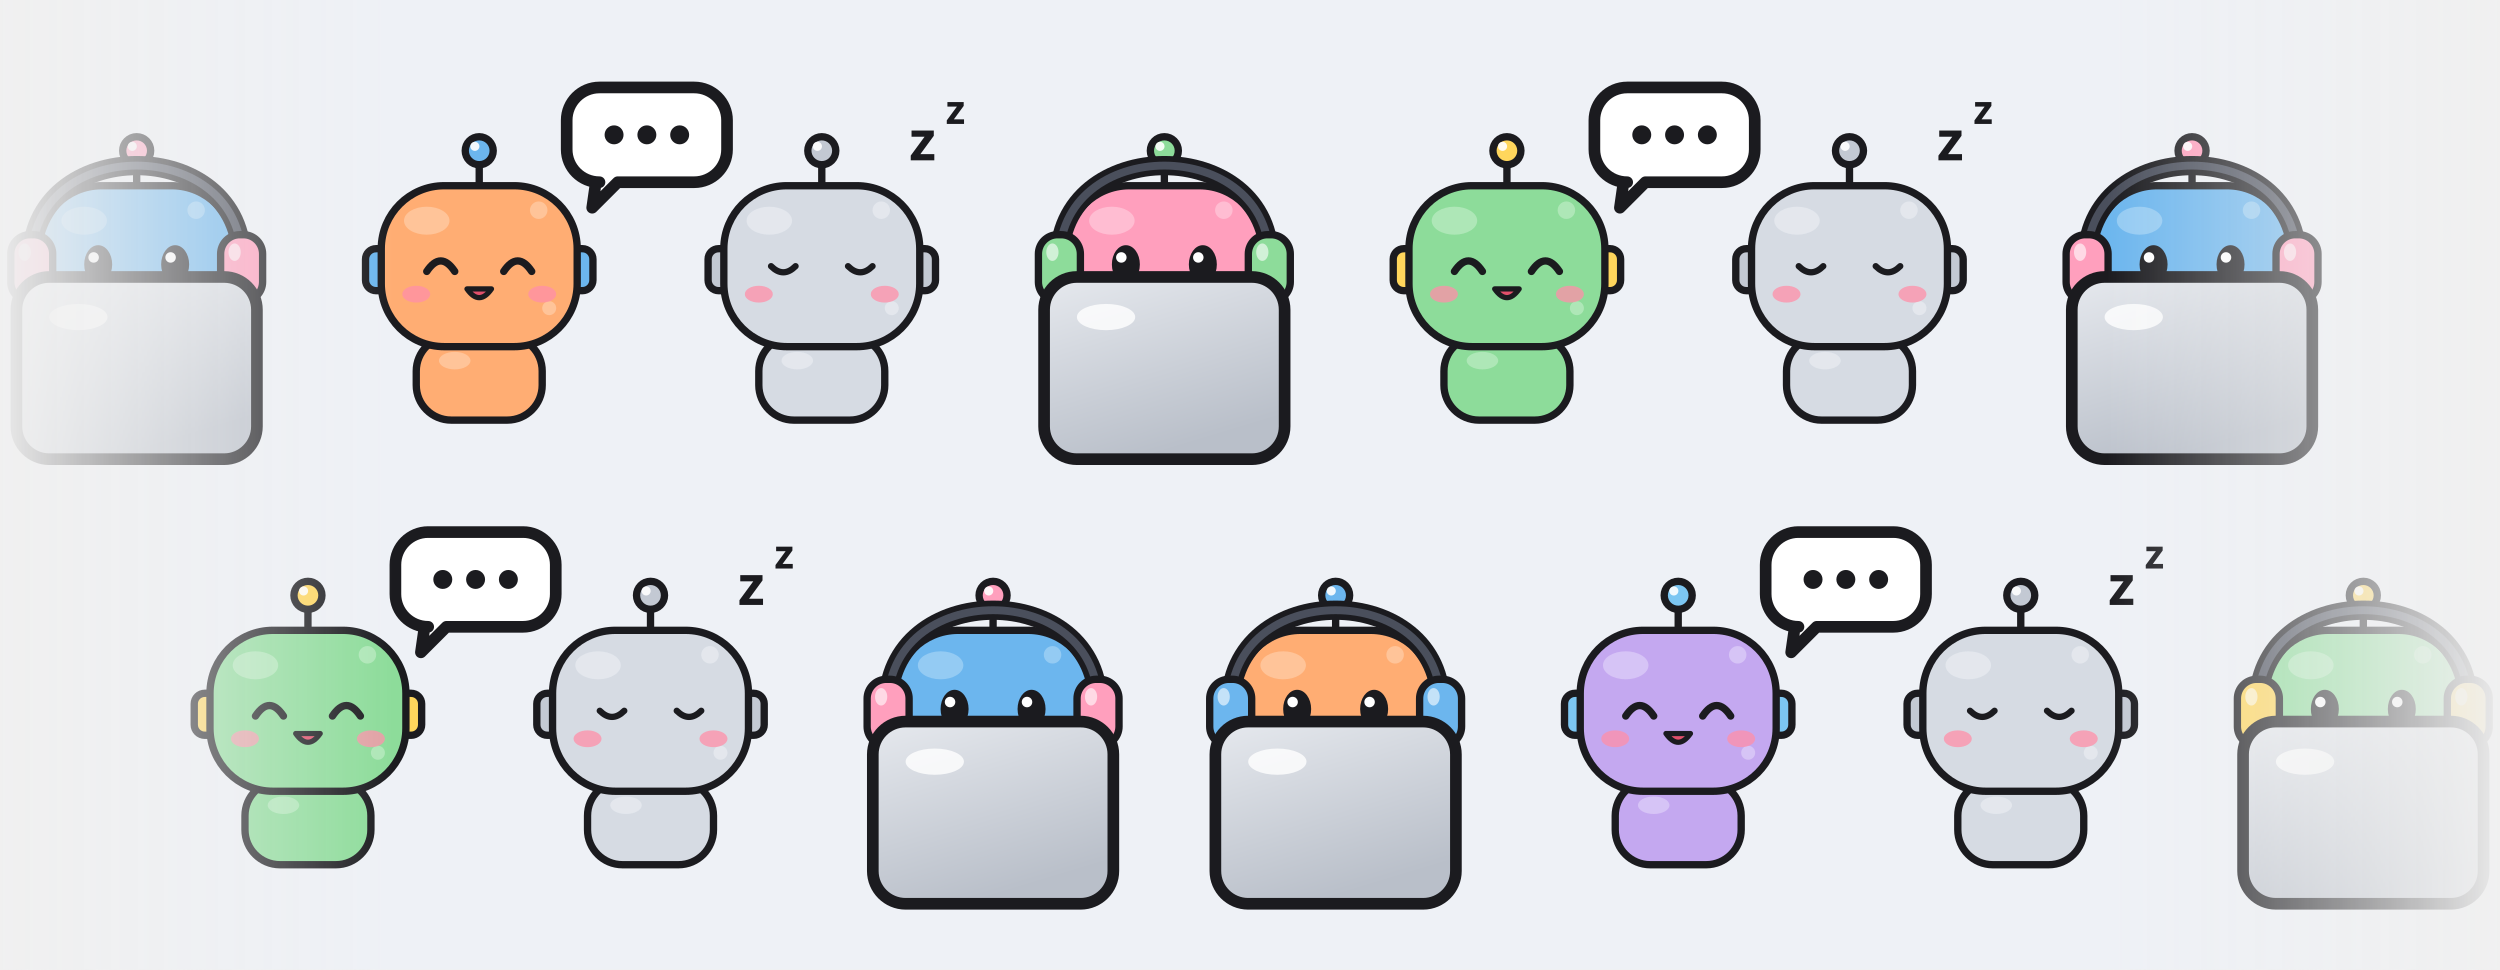
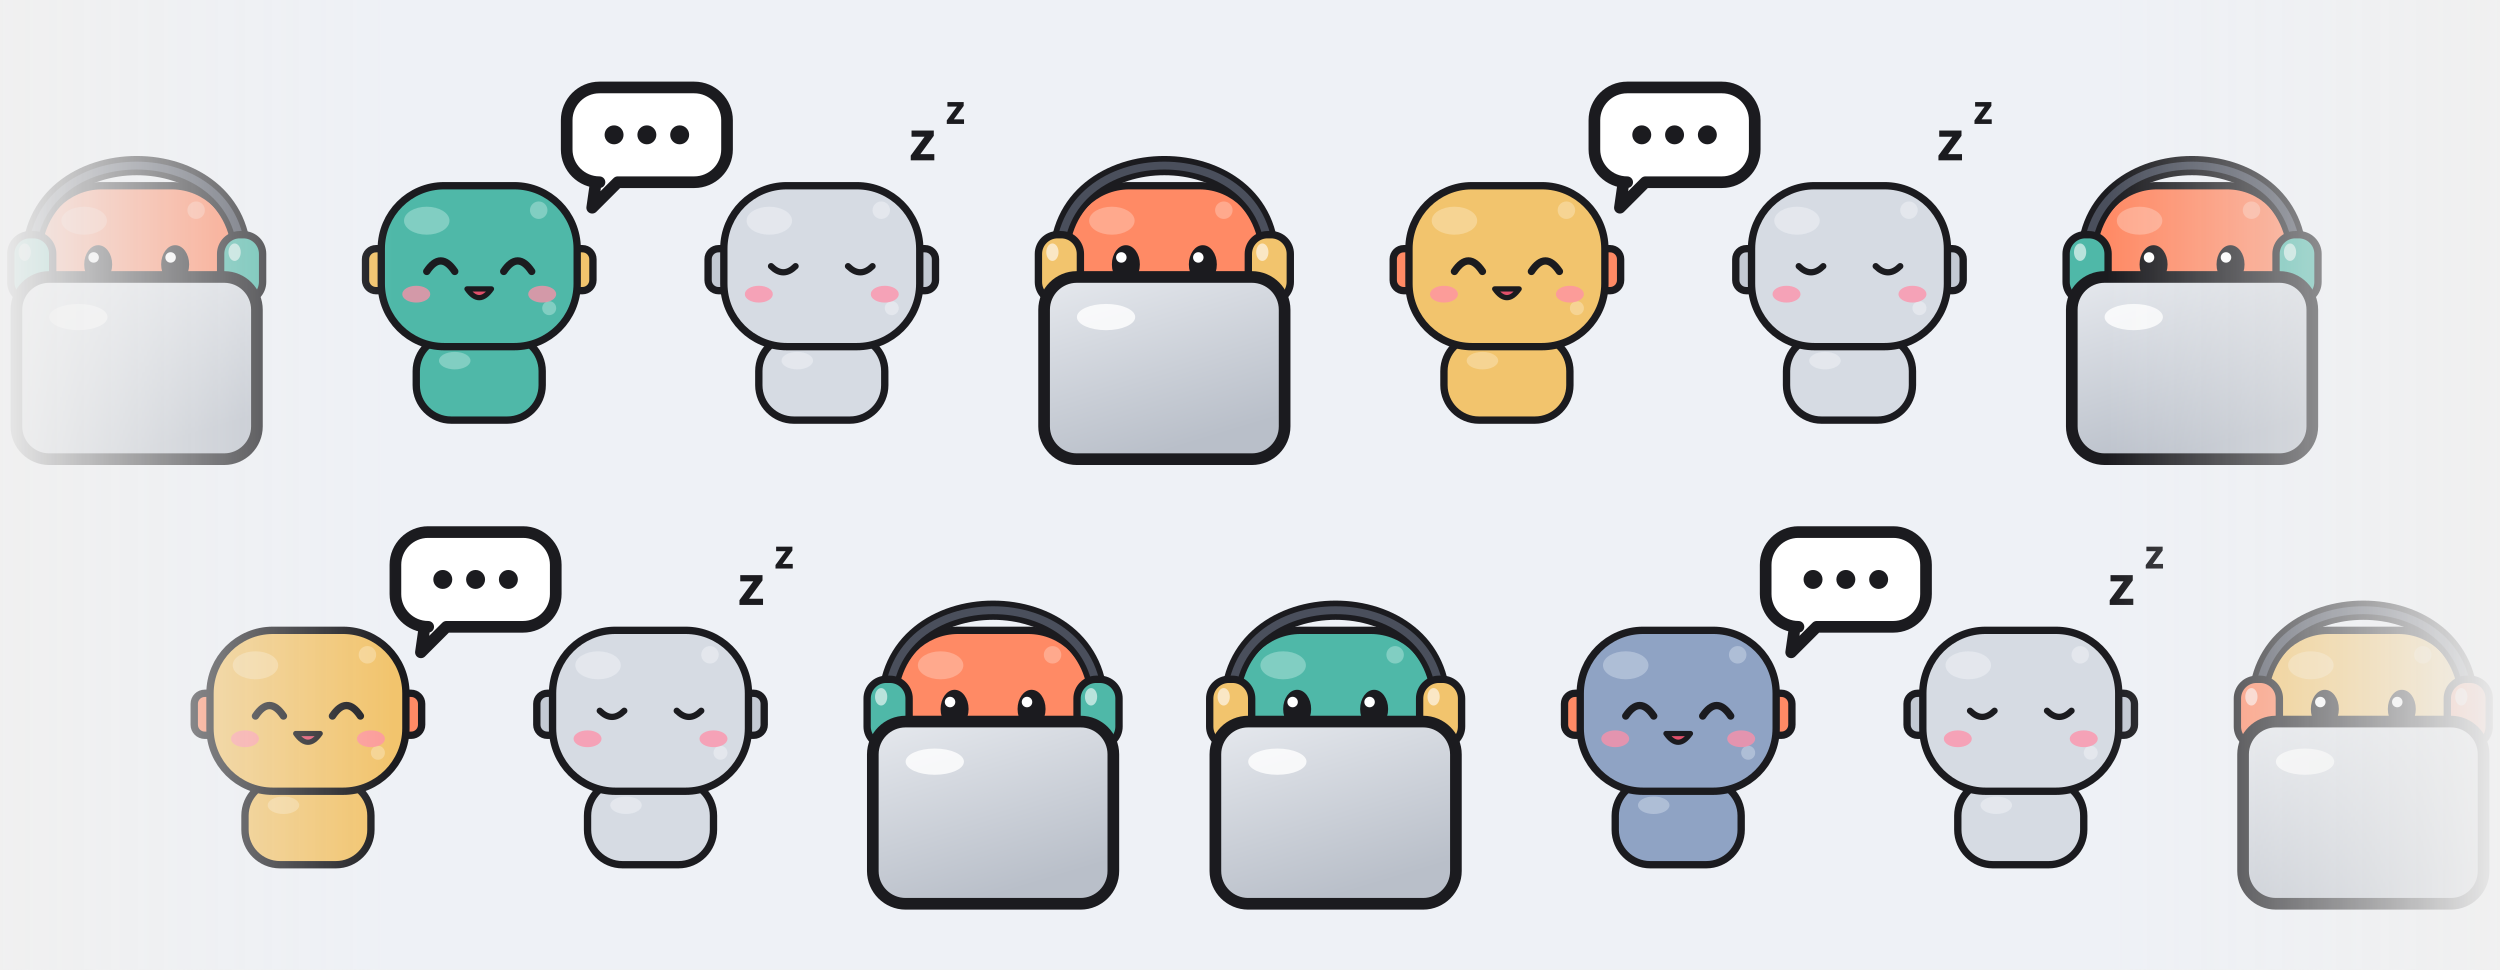
<svg xmlns="http://www.w3.org/2000/svg" viewBox="6 18 686 266" width="686" height="266" role="img" aria-label="A dense grid of small agents on one cluster: some work with headphones at a laptop, some chat, some sleep. The grid fades out at the sides, as part of a much larger cluster.">
  <defs>
    <linearGradient id="fade" x1="0" x2="1" y1="0" y2="0">
      <stop offset="0" stop-color="#fff" stop-opacity="0" />
      <stop offset="0.16" stop-color="#fff" stop-opacity="1" />
      <stop offset="0.84" stop-color="#fff" stop-opacity="1" />
      <stop offset="1" stop-color="#fff" stop-opacity="0" />
    </linearGradient>
    <mask id="m" maskUnits="userSpaceOnUse" x="0" y="0" width="698" height="296">
      <rect width="698" height="296" fill="url(#fade)" />
    </mask>
  </defs>
  <g mask="url(#m)">
    <rect x="6" y="18" width="686" height="266" rx="0" fill="#eef1f6" />
-     <path d="M43.5,69.92 v-7.68" stroke="#1b1b1f" stroke-width="2.016" stroke-linejoin="round" stroke-linecap="round" />
-     <circle cx="43.5" cy="59.36" r="3.84" fill="#ff9fbd" stroke="#1b1b1f" stroke-width="2.016" stroke-linejoin="round" stroke-linecap="round" />
-     <ellipse cx="42.3" cy="58.16" rx="1.248" ry="1.248" fill="#ffffff" opacity="0.9" />
-     <rect x="16.62" y="68.96" width="53.76" height="44.16" rx="17.28" fill="#6cb6ee" stroke="#1b1b1f" stroke-width="2.016" stroke-linejoin="round" stroke-linecap="round" />
-     <ellipse cx="29.1" cy="78.56" rx="6.24" ry="3.84" fill="#b5dcf8" opacity="0.55" />
-     <ellipse cx="59.82" cy="75.68" rx="2.4" ry="2.4" fill="#b5dcf8" opacity="0.55" />
-     <ellipse cx="62.7" cy="102.56" rx="1.92" ry="1.92" fill="#b5dcf8" opacity="0.55" />
+     <rect x="16.62" y="68.96" width="53.76" height="44.16" rx="17.28" fill="#ff8a65" stroke="#1b1b1f" stroke-width="2.016" stroke-linejoin="round" stroke-linecap="round" />
+     <ellipse cx="29.1" cy="78.56" rx="6.24" ry="3.84" fill="#ffc2ad" opacity="0.55" />
+     <ellipse cx="59.82" cy="75.68" rx="2.4" ry="2.4" fill="#ffc2ad" opacity="0.55" />
+     <ellipse cx="62.7" cy="102.56" rx="1.92" ry="1.92" fill="#ffc2ad" opacity="0.55" />
    <path d="M14.7,90.08 C13.74,54.56 73.26,54.56 72.3,90.08" fill="none" stroke="#1b1b1f" stroke-width="5.28" stroke-linecap="round" />
    <path d="M14.7,90.08 C13.74,54.56 73.26,54.56 72.3,90.08" fill="none" stroke="#4a4f5c" stroke-width="2.16" stroke-linecap="round" />
-     <rect x="8.94" y="82.4" width="11.52" height="18.24" rx="5.28" fill="#ff9fbd" stroke="#1b1b1f" stroke-width="2.016" stroke-linejoin="round" stroke-linecap="round" />
+     <rect x="8.94" y="82.4" width="11.52" height="18.24" rx="5.28" fill="#4fb8a8" stroke="#1b1b1f" stroke-width="2.016" stroke-linejoin="round" stroke-linecap="round" />
    <ellipse cx="12.78" cy="87.2" rx="1.68" ry="2.4" fill="#ffffff" opacity="0.6" />
-     <rect x="66.54" y="82.4" width="11.52" height="18.24" rx="5.28" fill="#ff9fbd" stroke="#1b1b1f" stroke-width="2.016" stroke-linejoin="round" stroke-linecap="round" />
+     <rect x="66.54" y="82.4" width="11.52" height="18.24" rx="5.28" fill="#4fb8a8" stroke="#1b1b1f" stroke-width="2.016" stroke-linejoin="round" stroke-linecap="round" />
    <ellipse cx="70.38" cy="87.2" rx="1.68" ry="2.4" fill="#ffffff" opacity="0.6" />
    <ellipse cx="32.94" cy="90.56" rx="3.84" ry="5.28" fill="#1b1b1f" />
    <circle cx="31.692" cy="88.64" r="1.44" fill="#ffffff" />
    <circle cx="34.188" cy="94.4" r="0.576" fill="#ffffff" />
    <ellipse cx="54.06" cy="90.56" rx="3.84" ry="5.28" fill="#1b1b1f" />
    <circle cx="52.812" cy="88.64" r="1.44" fill="#ffffff" />
    <circle cx="55.308" cy="94.4" r="0.576" fill="#ffffff" />
    <ellipse cx="26.22" cy="98.72" rx="3.84" ry="2.304" fill="#ff8fa8" opacity="0.75" />
    <ellipse cx="60.78" cy="98.72" rx="3.84" ry="2.304" fill="#ff8fa8" opacity="0.75" />
    <ellipse cx="43.5" cy="99.2" rx="1.728" ry="2.016" fill="#1b1b1f" />
    <linearGradient id="lid4394" x1="0" y1="0" x2="0.4" y2="1">
      <stop offset="0" stop-color="#e6e9ee" />
      <stop offset="1" stop-color="#b9bfc9" />
    </linearGradient>
    <rect x="10.5" y="94" width="66" height="50" rx="9" fill="url(#lid4394)" stroke="#1b1b1f" stroke-width="3.2" stroke-linejoin="round" />
    <ellipse cx="27.5" cy="105" rx="8" ry="3.6" fill="#ffffff" opacity="0.8" />
-     <rect x="120.22" y="110.24" width="34.56" height="23.04" rx="9.6" fill="#ffad73" stroke="#1b1b1f" stroke-width="2.016" stroke-linejoin="round" stroke-linecap="round" />
-     <ellipse cx="130.78" cy="116.96" rx="4.32" ry="2.4" fill="#ffd7b8" opacity="0.55" />
-     <path d="M137.5,69.92 v-7.68" stroke="#1b1b1f" stroke-width="2.016" stroke-linejoin="round" stroke-linecap="round" />
-     <circle cx="137.5" cy="59.36" r="3.84" fill="#6cb6ee" stroke="#1b1b1f" stroke-width="2.016" stroke-linejoin="round" stroke-linecap="round" />
-     <ellipse cx="136.3" cy="58.16" rx="1.248" ry="1.248" fill="#ffffff" opacity="0.9" />
-     <rect x="106.3" y="86.24" width="6.72" height="11.52" rx="2.88" fill="#6cb6ee" stroke="#1b1b1f" stroke-width="2.016" stroke-linejoin="round" stroke-linecap="round" />
-     <rect x="161.98" y="86.24" width="6.72" height="11.52" rx="2.88" fill="#6cb6ee" stroke="#1b1b1f" stroke-width="2.016" stroke-linejoin="round" stroke-linecap="round" />
-     <rect x="110.62" y="68.96" width="53.76" height="44.16" rx="17.28" fill="#ffad73" stroke="#1b1b1f" stroke-width="2.016" stroke-linejoin="round" stroke-linecap="round" />
-     <ellipse cx="123.1" cy="78.56" rx="6.24" ry="3.84" fill="#ffd7b8" opacity="0.55" />
-     <ellipse cx="153.82" cy="75.68" rx="2.4" ry="2.4" fill="#ffd7b8" opacity="0.55" />
-     <ellipse cx="156.7" cy="102.56" rx="1.92" ry="1.92" fill="#ffd7b8" opacity="0.55" />
+     <rect x="120.22" y="110.24" width="34.56" height="23.04" rx="9.6" fill="#4fb8a8" stroke="#1b1b1f" stroke-width="2.016" stroke-linejoin="round" stroke-linecap="round" />
+     <ellipse cx="130.78" cy="116.96" rx="4.32" ry="2.4" fill="#a9e0d7" opacity="0.55" />
+     <rect x="106.3" y="86.24" width="6.72" height="11.52" rx="2.88" fill="#f2c46d" stroke="#1b1b1f" stroke-width="2.016" stroke-linejoin="round" stroke-linecap="round" />
+     <rect x="161.98" y="86.24" width="6.72" height="11.52" rx="2.88" fill="#f2c46d" stroke="#1b1b1f" stroke-width="2.016" stroke-linejoin="round" stroke-linecap="round" />
+     <rect x="110.62" y="68.96" width="53.76" height="44.16" rx="17.28" fill="#4fb8a8" stroke="#1b1b1f" stroke-width="2.016" stroke-linejoin="round" stroke-linecap="round" />
+     <ellipse cx="123.1" cy="78.56" rx="6.24" ry="3.84" fill="#a9e0d7" opacity="0.55" />
+     <ellipse cx="153.82" cy="75.68" rx="2.4" ry="2.4" fill="#a9e0d7" opacity="0.55" />
+     <ellipse cx="156.7" cy="102.56" rx="1.92" ry="1.92" fill="#a9e0d7" opacity="0.55" />
    <path d="M123.1,92.48 q3.84,-5.76 7.68,0" fill="none" stroke="#1b1b1f" stroke-width="2.016" stroke-linecap="round" />
    <path d="M144.22,92.48 q3.84,-5.76 7.68,0" fill="none" stroke="#1b1b1f" stroke-width="2.016" stroke-linecap="round" />
    <ellipse cx="120.22" cy="98.72" rx="3.84" ry="2.304" fill="#ff8fa8" opacity="0.75" />
    <ellipse cx="154.78" cy="98.72" rx="3.84" ry="2.304" fill="#ff8fa8" opacity="0.75" />
    <path d="M134.14,97.28 q3.36,4.8 6.72,0 z" fill="#e2506b" stroke="#1b1b1f" stroke-width="1.44" stroke-linejoin="round" />
    <path d="M170.5,42 h26 a9,9 0 0 1 9,9 v8 a9,9 0 0 1 -9,9 H175.5 l-7,7 l1,-7 H170.5 a9,9 0 0 1 -9,-9 v-8 a9,9 0 0 1 9,-9 z" fill="#ffffff" stroke="#1b1b1f" stroke-width="3.2" stroke-linejoin="round" />
    <circle cx="174.5" cy="55" r="2.6" fill="#1b1b1f" />
    <circle cx="183.5" cy="55" r="2.6" fill="#1b1b1f" />
    <circle cx="192.5" cy="55" r="2.6" fill="#1b1b1f" />
    <rect x="214.22" y="110.24" width="34.56" height="23.04" rx="9.6" fill="#d6dbe3" stroke="#1b1b1f" stroke-width="2.016" stroke-linejoin="round" stroke-linecap="round" />
    <ellipse cx="224.78" cy="116.96" rx="4.32" ry="2.4" fill="#eef1f6" opacity="0.55" />
-     <path d="M231.5,69.92 v-7.68" stroke="#1b1b1f" stroke-width="2.016" stroke-linejoin="round" stroke-linecap="round" />
-     <circle cx="231.5" cy="59.36" r="3.84" fill="#c3c9d3" stroke="#1b1b1f" stroke-width="2.016" stroke-linejoin="round" stroke-linecap="round" />
-     <ellipse cx="230.3" cy="58.16" rx="1.248" ry="1.248" fill="#ffffff" opacity="0.9" />
    <rect x="200.3" y="86.24" width="6.72" height="11.52" rx="2.88" fill="#c3c9d3" stroke="#1b1b1f" stroke-width="2.016" stroke-linejoin="round" stroke-linecap="round" />
    <rect x="255.98" y="86.24" width="6.72" height="11.52" rx="2.88" fill="#c3c9d3" stroke="#1b1b1f" stroke-width="2.016" stroke-linejoin="round" stroke-linecap="round" />
    <rect x="204.62" y="68.96" width="53.76" height="44.16" rx="17.28" fill="#d6dbe3" stroke="#1b1b1f" stroke-width="2.016" stroke-linejoin="round" stroke-linecap="round" />
    <ellipse cx="217.1" cy="78.56" rx="6.24" ry="3.84" fill="#eef1f6" opacity="0.55" />
    <ellipse cx="247.82" cy="75.68" rx="2.4" ry="2.4" fill="#eef1f6" opacity="0.55" />
    <ellipse cx="250.7" cy="102.56" rx="1.92" ry="1.92" fill="#eef1f6" opacity="0.55" />
    <path d="M217.58,91.04 q3.36,3.36 6.72,0" fill="none" stroke="#1b1b1f" stroke-width="1.728" stroke-linecap="round" />
    <path d="M238.7,91.04 q3.36,3.36 6.72,0" fill="none" stroke="#1b1b1f" stroke-width="1.728" stroke-linecap="round" />
    <ellipse cx="214.22" cy="98.72" rx="3.84" ry="2.304" fill="#ff8fa8" opacity="0.75" />
    <ellipse cx="248.78" cy="98.72" rx="3.84" ry="2.304" fill="#ff8fa8" opacity="0.75" />
    <text x="255.5" y="62" font-family="ui-rounded,'Arial Rounded MT Bold',sans-serif" font-size="15" font-weight="800" fill="#1b1b1f">z</text>
    <text x="265.5" y="52" font-family="ui-rounded,'Arial Rounded MT Bold',sans-serif" font-size="11" font-weight="800" fill="#1b1b1f">z</text>
-     <path d="M325.5,69.92 v-7.68" stroke="#1b1b1f" stroke-width="2.016" stroke-linejoin="round" stroke-linecap="round" />
-     <circle cx="325.5" cy="59.36" r="3.84" fill="#8ddc9a" stroke="#1b1b1f" stroke-width="2.016" stroke-linejoin="round" stroke-linecap="round" />
-     <ellipse cx="324.3" cy="58.16" rx="1.248" ry="1.248" fill="#ffffff" opacity="0.9" />
-     <rect x="298.62" y="68.96" width="53.76" height="44.16" rx="17.28" fill="#ff9fbd" stroke="#1b1b1f" stroke-width="2.016" stroke-linejoin="round" stroke-linecap="round" />
-     <ellipse cx="311.1" cy="78.56" rx="6.24" ry="3.84" fill="#ffd6e3" opacity="0.55" />
-     <ellipse cx="341.82" cy="75.68" rx="2.4" ry="2.4" fill="#ffd6e3" opacity="0.55" />
-     <ellipse cx="344.7" cy="102.56" rx="1.92" ry="1.92" fill="#ffd6e3" opacity="0.55" />
+     <rect x="298.62" y="68.96" width="53.76" height="44.16" rx="17.28" fill="#ff8a65" stroke="#1b1b1f" stroke-width="2.016" stroke-linejoin="round" stroke-linecap="round" />
+     <ellipse cx="311.1" cy="78.56" rx="6.24" ry="3.84" fill="#ffc2ad" opacity="0.55" />
+     <ellipse cx="341.82" cy="75.68" rx="2.4" ry="2.4" fill="#ffc2ad" opacity="0.55" />
+     <ellipse cx="344.7" cy="102.56" rx="1.92" ry="1.92" fill="#ffc2ad" opacity="0.55" />
    <path d="M296.7,90.08 C295.74,54.56 355.26,54.56 354.3,90.08" fill="none" stroke="#1b1b1f" stroke-width="5.28" stroke-linecap="round" />
    <path d="M296.7,90.08 C295.74,54.56 355.26,54.56 354.3,90.08" fill="none" stroke="#4a4f5c" stroke-width="2.16" stroke-linecap="round" />
-     <rect x="290.94" y="82.4" width="11.52" height="18.24" rx="5.28" fill="#8ddc9a" stroke="#1b1b1f" stroke-width="2.016" stroke-linejoin="round" stroke-linecap="round" />
+     <rect x="290.94" y="82.4" width="11.52" height="18.24" rx="5.28" fill="#f2c46d" stroke="#1b1b1f" stroke-width="2.016" stroke-linejoin="round" stroke-linecap="round" />
    <ellipse cx="294.78" cy="87.2" rx="1.68" ry="2.4" fill="#ffffff" opacity="0.6" />
-     <rect x="348.54" y="82.4" width="11.52" height="18.24" rx="5.28" fill="#8ddc9a" stroke="#1b1b1f" stroke-width="2.016" stroke-linejoin="round" stroke-linecap="round" />
+     <rect x="348.54" y="82.4" width="11.52" height="18.24" rx="5.28" fill="#f2c46d" stroke="#1b1b1f" stroke-width="2.016" stroke-linejoin="round" stroke-linecap="round" />
    <ellipse cx="352.38" cy="87.2" rx="1.68" ry="2.4" fill="#ffffff" opacity="0.6" />
    <ellipse cx="314.94" cy="90.56" rx="3.84" ry="5.28" fill="#1b1b1f" />
    <circle cx="313.692" cy="88.64" r="1.44" fill="#ffffff" />
    <circle cx="316.188" cy="94.4" r="0.576" fill="#ffffff" />
    <ellipse cx="336.06" cy="90.56" rx="3.84" ry="5.28" fill="#1b1b1f" />
    <circle cx="334.812" cy="88.64" r="1.44" fill="#ffffff" />
    <circle cx="337.308" cy="94.4" r="0.576" fill="#ffffff" />
    <ellipse cx="308.22" cy="98.72" rx="3.84" ry="2.304" fill="#ff8fa8" opacity="0.75" />
    <ellipse cx="342.78" cy="98.72" rx="3.84" ry="2.304" fill="#ff8fa8" opacity="0.75" />
    <ellipse cx="325.5" cy="99.2" rx="1.728" ry="2.016" fill="#1b1b1f" />
    <linearGradient id="lid32594" x1="0" y1="0" x2="0.4" y2="1">
      <stop offset="0" stop-color="#e6e9ee" />
      <stop offset="1" stop-color="#b9bfc9" />
    </linearGradient>
    <rect x="292.5" y="94" width="66" height="50" rx="9" fill="url(#lid32594)" stroke="#1b1b1f" stroke-width="3.2" stroke-linejoin="round" />
    <ellipse cx="309.5" cy="105" rx="8" ry="3.6" fill="#ffffff" opacity="0.8" />
-     <rect x="402.22" y="110.24" width="34.56" height="23.04" rx="9.6" fill="#8ddc9a" stroke="#1b1b1f" stroke-width="2.016" stroke-linejoin="round" stroke-linecap="round" />
-     <ellipse cx="412.78" cy="116.96" rx="4.32" ry="2.4" fill="#c9f1cf" opacity="0.55" />
-     <path d="M419.5,69.92 v-7.68" stroke="#1b1b1f" stroke-width="2.016" stroke-linejoin="round" stroke-linecap="round" />
-     <circle cx="419.5" cy="59.36" r="3.84" fill="#ffd65c" stroke="#1b1b1f" stroke-width="2.016" stroke-linejoin="round" stroke-linecap="round" />
-     <ellipse cx="418.3" cy="58.16" rx="1.248" ry="1.248" fill="#ffffff" opacity="0.9" />
-     <rect x="388.3" y="86.24" width="6.72" height="11.52" rx="2.88" fill="#ffd65c" stroke="#1b1b1f" stroke-width="2.016" stroke-linejoin="round" stroke-linecap="round" />
-     <rect x="443.98" y="86.24" width="6.72" height="11.52" rx="2.88" fill="#ffd65c" stroke="#1b1b1f" stroke-width="2.016" stroke-linejoin="round" stroke-linecap="round" />
-     <rect x="392.62" y="68.96" width="53.76" height="44.16" rx="17.28" fill="#8ddc9a" stroke="#1b1b1f" stroke-width="2.016" stroke-linejoin="round" stroke-linecap="round" />
-     <ellipse cx="405.1" cy="78.56" rx="6.24" ry="3.84" fill="#c9f1cf" opacity="0.55" />
-     <ellipse cx="435.82" cy="75.68" rx="2.4" ry="2.4" fill="#c9f1cf" opacity="0.55" />
-     <ellipse cx="438.7" cy="102.56" rx="1.92" ry="1.92" fill="#c9f1cf" opacity="0.55" />
+     <rect x="402.22" y="110.24" width="34.56" height="23.04" rx="9.6" fill="#f2c46d" stroke="#1b1b1f" stroke-width="2.016" stroke-linejoin="round" stroke-linecap="round" />
+     <ellipse cx="412.78" cy="116.96" rx="4.32" ry="2.4" fill="#f9e2b3" opacity="0.55" />
+     <rect x="388.3" y="86.24" width="6.72" height="11.52" rx="2.88" fill="#ff8a65" stroke="#1b1b1f" stroke-width="2.016" stroke-linejoin="round" stroke-linecap="round" />
+     <rect x="443.98" y="86.24" width="6.72" height="11.52" rx="2.88" fill="#ff8a65" stroke="#1b1b1f" stroke-width="2.016" stroke-linejoin="round" stroke-linecap="round" />
+     <rect x="392.62" y="68.96" width="53.76" height="44.16" rx="17.28" fill="#f2c46d" stroke="#1b1b1f" stroke-width="2.016" stroke-linejoin="round" stroke-linecap="round" />
+     <ellipse cx="405.1" cy="78.56" rx="6.24" ry="3.84" fill="#f9e2b3" opacity="0.55" />
+     <ellipse cx="435.82" cy="75.68" rx="2.4" ry="2.4" fill="#f9e2b3" opacity="0.55" />
+     <ellipse cx="438.7" cy="102.56" rx="1.92" ry="1.92" fill="#f9e2b3" opacity="0.55" />
    <path d="M405.1,92.48 q3.84,-5.76 7.68,0" fill="none" stroke="#1b1b1f" stroke-width="2.016" stroke-linecap="round" />
    <path d="M426.22,92.48 q3.84,-5.76 7.68,0" fill="none" stroke="#1b1b1f" stroke-width="2.016" stroke-linecap="round" />
    <ellipse cx="402.22" cy="98.72" rx="3.84" ry="2.304" fill="#ff8fa8" opacity="0.75" />
    <ellipse cx="436.78" cy="98.72" rx="3.84" ry="2.304" fill="#ff8fa8" opacity="0.75" />
    <path d="M416.14,97.28 q3.36,4.8 6.72,0 z" fill="#e2506b" stroke="#1b1b1f" stroke-width="1.44" stroke-linejoin="round" />
    <path d="M452.5,42 h26 a9,9 0 0 1 9,9 v8 a9,9 0 0 1 -9,9 H457.5 l-7,7 l1,-7 H452.5 a9,9 0 0 1 -9,-9 v-8 a9,9 0 0 1 9,-9 z" fill="#ffffff" stroke="#1b1b1f" stroke-width="3.2" stroke-linejoin="round" />
    <circle cx="456.5" cy="55" r="2.6" fill="#1b1b1f" />
    <circle cx="465.5" cy="55" r="2.6" fill="#1b1b1f" />
    <circle cx="474.5" cy="55" r="2.6" fill="#1b1b1f" />
    <rect x="496.22" y="110.24" width="34.56" height="23.04" rx="9.6" fill="#d6dbe3" stroke="#1b1b1f" stroke-width="2.016" stroke-linejoin="round" stroke-linecap="round" />
    <ellipse cx="506.78" cy="116.96" rx="4.32" ry="2.4" fill="#eef1f6" opacity="0.55" />
-     <path d="M513.5,69.92 v-7.68" stroke="#1b1b1f" stroke-width="2.016" stroke-linejoin="round" stroke-linecap="round" />
-     <circle cx="513.5" cy="59.36" r="3.84" fill="#c3c9d3" stroke="#1b1b1f" stroke-width="2.016" stroke-linejoin="round" stroke-linecap="round" />
-     <ellipse cx="512.3" cy="58.16" rx="1.248" ry="1.248" fill="#ffffff" opacity="0.9" />
    <rect x="482.3" y="86.24" width="6.72" height="11.52" rx="2.88" fill="#c3c9d3" stroke="#1b1b1f" stroke-width="2.016" stroke-linejoin="round" stroke-linecap="round" />
    <rect x="537.98" y="86.24" width="6.72" height="11.52" rx="2.88" fill="#c3c9d3" stroke="#1b1b1f" stroke-width="2.016" stroke-linejoin="round" stroke-linecap="round" />
    <rect x="486.62" y="68.96" width="53.76" height="44.16" rx="17.28" fill="#d6dbe3" stroke="#1b1b1f" stroke-width="2.016" stroke-linejoin="round" stroke-linecap="round" />
    <ellipse cx="499.1" cy="78.56" rx="6.24" ry="3.84" fill="#eef1f6" opacity="0.55" />
    <ellipse cx="529.82" cy="75.68" rx="2.4" ry="2.4" fill="#eef1f6" opacity="0.55" />
    <ellipse cx="532.7" cy="102.56" rx="1.92" ry="1.92" fill="#eef1f6" opacity="0.55" />
    <path d="M499.58,91.04 q3.36,3.36 6.72,0" fill="none" stroke="#1b1b1f" stroke-width="1.728" stroke-linecap="round" />
    <path d="M520.7,91.04 q3.36,3.36 6.72,0" fill="none" stroke="#1b1b1f" stroke-width="1.728" stroke-linecap="round" />
    <ellipse cx="496.22" cy="98.72" rx="3.84" ry="2.304" fill="#ff8fa8" opacity="0.75" />
    <ellipse cx="530.78" cy="98.72" rx="3.84" ry="2.304" fill="#ff8fa8" opacity="0.75" />
    <text x="537.5" y="62" font-family="ui-rounded,'Arial Rounded MT Bold',sans-serif" font-size="15" font-weight="800" fill="#1b1b1f">z</text>
    <text x="547.5" y="52" font-family="ui-rounded,'Arial Rounded MT Bold',sans-serif" font-size="11" font-weight="800" fill="#1b1b1f">z</text>
-     <path d="M607.5,69.92 v-7.68" stroke="#1b1b1f" stroke-width="2.016" stroke-linejoin="round" stroke-linecap="round" />
-     <circle cx="607.5" cy="59.36" r="3.84" fill="#ff9fbd" stroke="#1b1b1f" stroke-width="2.016" stroke-linejoin="round" stroke-linecap="round" />
-     <ellipse cx="606.3" cy="58.16" rx="1.248" ry="1.248" fill="#ffffff" opacity="0.9" />
-     <rect x="580.62" y="68.96" width="53.76" height="44.16" rx="17.28" fill="#6cb6ee" stroke="#1b1b1f" stroke-width="2.016" stroke-linejoin="round" stroke-linecap="round" />
-     <ellipse cx="593.1" cy="78.56" rx="6.24" ry="3.84" fill="#b5dcf8" opacity="0.55" />
-     <ellipse cx="623.82" cy="75.68" rx="2.4" ry="2.4" fill="#b5dcf8" opacity="0.55" />
-     <ellipse cx="626.7" cy="102.56" rx="1.92" ry="1.92" fill="#b5dcf8" opacity="0.55" />
+     <rect x="580.62" y="68.96" width="53.76" height="44.16" rx="17.28" fill="#ff8a65" stroke="#1b1b1f" stroke-width="2.016" stroke-linejoin="round" stroke-linecap="round" />
+     <ellipse cx="593.1" cy="78.56" rx="6.24" ry="3.84" fill="#ffc2ad" opacity="0.55" />
+     <ellipse cx="623.82" cy="75.68" rx="2.4" ry="2.4" fill="#ffc2ad" opacity="0.55" />
+     <ellipse cx="626.7" cy="102.56" rx="1.92" ry="1.92" fill="#ffc2ad" opacity="0.55" />
    <path d="M578.7,90.08 C577.74,54.56 637.26,54.56 636.3,90.08" fill="none" stroke="#1b1b1f" stroke-width="5.28" stroke-linecap="round" />
    <path d="M578.7,90.08 C577.74,54.56 637.26,54.56 636.3,90.08" fill="none" stroke="#4a4f5c" stroke-width="2.16" stroke-linecap="round" />
-     <rect x="572.94" y="82.4" width="11.52" height="18.24" rx="5.28" fill="#ff9fbd" stroke="#1b1b1f" stroke-width="2.016" stroke-linejoin="round" stroke-linecap="round" />
+     <rect x="572.94" y="82.4" width="11.52" height="18.24" rx="5.28" fill="#4fb8a8" stroke="#1b1b1f" stroke-width="2.016" stroke-linejoin="round" stroke-linecap="round" />
    <ellipse cx="576.78" cy="87.2" rx="1.68" ry="2.4" fill="#ffffff" opacity="0.6" />
-     <rect x="630.54" y="82.4" width="11.52" height="18.24" rx="5.28" fill="#ff9fbd" stroke="#1b1b1f" stroke-width="2.016" stroke-linejoin="round" stroke-linecap="round" />
+     <rect x="630.54" y="82.4" width="11.52" height="18.24" rx="5.28" fill="#4fb8a8" stroke="#1b1b1f" stroke-width="2.016" stroke-linejoin="round" stroke-linecap="round" />
    <ellipse cx="634.38" cy="87.2" rx="1.68" ry="2.4" fill="#ffffff" opacity="0.6" />
    <ellipse cx="596.94" cy="90.56" rx="3.84" ry="5.28" fill="#1b1b1f" />
    <circle cx="595.692" cy="88.64" r="1.44" fill="#ffffff" />
    <circle cx="598.188" cy="94.4" r="0.576" fill="#ffffff" />
    <ellipse cx="618.06" cy="90.56" rx="3.84" ry="5.28" fill="#1b1b1f" />
    <circle cx="616.812" cy="88.64" r="1.44" fill="#ffffff" />
    <circle cx="619.308" cy="94.4" r="0.576" fill="#ffffff" />
    <ellipse cx="590.22" cy="98.72" rx="3.84" ry="2.304" fill="#ff8fa8" opacity="0.75" />
    <ellipse cx="624.78" cy="98.72" rx="3.84" ry="2.304" fill="#ff8fa8" opacity="0.75" />
    <ellipse cx="607.5" cy="99.2" rx="1.728" ry="2.016" fill="#1b1b1f" />
    <linearGradient id="lid60794" x1="0" y1="0" x2="0.4" y2="1">
      <stop offset="0" stop-color="#e6e9ee" />
      <stop offset="1" stop-color="#b9bfc9" />
    </linearGradient>
    <rect x="574.5" y="94" width="66" height="50" rx="9" fill="url(#lid60794)" stroke="#1b1b1f" stroke-width="3.2" stroke-linejoin="round" />
    <ellipse cx="591.5" cy="105" rx="8" ry="3.6" fill="#ffffff" opacity="0.8" />
-     <rect x="73.22" y="232.24" width="34.56" height="23.04" rx="9.6" fill="#8ddc9a" stroke="#1b1b1f" stroke-width="2.016" stroke-linejoin="round" stroke-linecap="round" />
-     <ellipse cx="83.78" cy="238.96" rx="4.32" ry="2.4" fill="#c9f1cf" opacity="0.55" />
-     <path d="M90.5,191.92 v-7.68" stroke="#1b1b1f" stroke-width="2.016" stroke-linejoin="round" stroke-linecap="round" />
-     <circle cx="90.5" cy="181.36" r="3.84" fill="#ffd65c" stroke="#1b1b1f" stroke-width="2.016" stroke-linejoin="round" stroke-linecap="round" />
-     <ellipse cx="89.3" cy="180.16" rx="1.248" ry="1.248" fill="#ffffff" opacity="0.9" />
-     <rect x="59.3" y="208.24" width="6.72" height="11.52" rx="2.88" fill="#ffd65c" stroke="#1b1b1f" stroke-width="2.016" stroke-linejoin="round" stroke-linecap="round" />
-     <rect x="114.98" y="208.24" width="6.72" height="11.52" rx="2.88" fill="#ffd65c" stroke="#1b1b1f" stroke-width="2.016" stroke-linejoin="round" stroke-linecap="round" />
-     <rect x="63.62" y="190.96" width="53.76" height="44.16" rx="17.28" fill="#8ddc9a" stroke="#1b1b1f" stroke-width="2.016" stroke-linejoin="round" stroke-linecap="round" />
-     <ellipse cx="76.1" cy="200.56" rx="6.24" ry="3.84" fill="#c9f1cf" opacity="0.55" />
-     <ellipse cx="106.82" cy="197.68" rx="2.4" ry="2.4" fill="#c9f1cf" opacity="0.55" />
-     <ellipse cx="109.7" cy="224.56" rx="1.92" ry="1.92" fill="#c9f1cf" opacity="0.55" />
+     <rect x="73.22" y="232.24" width="34.56" height="23.04" rx="9.6" fill="#f2c46d" stroke="#1b1b1f" stroke-width="2.016" stroke-linejoin="round" stroke-linecap="round" />
+     <ellipse cx="83.78" cy="238.96" rx="4.32" ry="2.4" fill="#f9e2b3" opacity="0.55" />
+     <rect x="59.3" y="208.24" width="6.72" height="11.52" rx="2.88" fill="#ff8a65" stroke="#1b1b1f" stroke-width="2.016" stroke-linejoin="round" stroke-linecap="round" />
+     <rect x="114.98" y="208.24" width="6.72" height="11.52" rx="2.88" fill="#ff8a65" stroke="#1b1b1f" stroke-width="2.016" stroke-linejoin="round" stroke-linecap="round" />
+     <rect x="63.62" y="190.96" width="53.76" height="44.16" rx="17.28" fill="#f2c46d" stroke="#1b1b1f" stroke-width="2.016" stroke-linejoin="round" stroke-linecap="round" />
+     <ellipse cx="76.1" cy="200.56" rx="6.24" ry="3.84" fill="#f9e2b3" opacity="0.55" />
+     <ellipse cx="106.82" cy="197.68" rx="2.4" ry="2.4" fill="#f9e2b3" opacity="0.55" />
+     <ellipse cx="109.7" cy="224.56" rx="1.92" ry="1.92" fill="#f9e2b3" opacity="0.55" />
    <path d="M76.1,214.48 q3.84,-5.76 7.68,0" fill="none" stroke="#1b1b1f" stroke-width="2.016" stroke-linecap="round" />
    <path d="M97.22,214.48 q3.84,-5.76 7.68,0" fill="none" stroke="#1b1b1f" stroke-width="2.016" stroke-linecap="round" />
    <ellipse cx="73.22" cy="220.72" rx="3.84" ry="2.304" fill="#ff8fa8" opacity="0.75" />
    <ellipse cx="107.78" cy="220.72" rx="3.84" ry="2.304" fill="#ff8fa8" opacity="0.75" />
    <path d="M87.14,219.28 q3.36,4.8 6.72,0 z" fill="#e2506b" stroke="#1b1b1f" stroke-width="1.44" stroke-linejoin="round" />
    <path d="M123.5,164 h26 a9,9 0 0 1 9,9 v8 a9,9 0 0 1 -9,9 H128.5 l-7,7 l1,-7 H123.5 a9,9 0 0 1 -9,-9 v-8 a9,9 0 0 1 9,-9 z" fill="#ffffff" stroke="#1b1b1f" stroke-width="3.2" stroke-linejoin="round" />
    <circle cx="127.5" cy="177" r="2.6" fill="#1b1b1f" />
    <circle cx="136.5" cy="177" r="2.6" fill="#1b1b1f" />
    <circle cx="145.5" cy="177" r="2.6" fill="#1b1b1f" />
    <rect x="167.22" y="232.24" width="34.56" height="23.04" rx="9.6" fill="#d6dbe3" stroke="#1b1b1f" stroke-width="2.016" stroke-linejoin="round" stroke-linecap="round" />
    <ellipse cx="177.78" cy="238.96" rx="4.32" ry="2.4" fill="#eef1f6" opacity="0.55" />
-     <path d="M184.5,191.92 v-7.68" stroke="#1b1b1f" stroke-width="2.016" stroke-linejoin="round" stroke-linecap="round" />
-     <circle cx="184.5" cy="181.36" r="3.84" fill="#c3c9d3" stroke="#1b1b1f" stroke-width="2.016" stroke-linejoin="round" stroke-linecap="round" />
-     <ellipse cx="183.3" cy="180.16" rx="1.248" ry="1.248" fill="#ffffff" opacity="0.9" />
    <rect x="153.3" y="208.24" width="6.72" height="11.52" rx="2.88" fill="#c3c9d3" stroke="#1b1b1f" stroke-width="2.016" stroke-linejoin="round" stroke-linecap="round" />
    <rect x="208.98" y="208.24" width="6.72" height="11.52" rx="2.88" fill="#c3c9d3" stroke="#1b1b1f" stroke-width="2.016" stroke-linejoin="round" stroke-linecap="round" />
    <rect x="157.62" y="190.96" width="53.76" height="44.16" rx="17.28" fill="#d6dbe3" stroke="#1b1b1f" stroke-width="2.016" stroke-linejoin="round" stroke-linecap="round" />
    <ellipse cx="170.1" cy="200.56" rx="6.24" ry="3.84" fill="#eef1f6" opacity="0.55" />
    <ellipse cx="200.82" cy="197.68" rx="2.4" ry="2.4" fill="#eef1f6" opacity="0.55" />
    <ellipse cx="203.7" cy="224.56" rx="1.92" ry="1.92" fill="#eef1f6" opacity="0.55" />
    <path d="M170.58,213.04 q3.36,3.36 6.72,0" fill="none" stroke="#1b1b1f" stroke-width="1.728" stroke-linecap="round" />
    <path d="M191.7,213.04 q3.36,3.36 6.72,0" fill="none" stroke="#1b1b1f" stroke-width="1.728" stroke-linecap="round" />
    <ellipse cx="167.22" cy="220.72" rx="3.84" ry="2.304" fill="#ff8fa8" opacity="0.75" />
    <ellipse cx="201.78" cy="220.72" rx="3.84" ry="2.304" fill="#ff8fa8" opacity="0.75" />
    <text x="208.5" y="184" font-family="ui-rounded,'Arial Rounded MT Bold',sans-serif" font-size="15" font-weight="800" fill="#1b1b1f">z</text>
    <text x="218.5" y="174" font-family="ui-rounded,'Arial Rounded MT Bold',sans-serif" font-size="11" font-weight="800" fill="#1b1b1f">z</text>
-     <path d="M278.5,191.92 v-7.68" stroke="#1b1b1f" stroke-width="2.016" stroke-linejoin="round" stroke-linecap="round" />
-     <circle cx="278.5" cy="181.36" r="3.84" fill="#ff9fbd" stroke="#1b1b1f" stroke-width="2.016" stroke-linejoin="round" stroke-linecap="round" />
-     <ellipse cx="277.3" cy="180.16" rx="1.248" ry="1.248" fill="#ffffff" opacity="0.9" />
-     <rect x="251.62" y="190.96" width="53.76" height="44.16" rx="17.28" fill="#6cb6ee" stroke="#1b1b1f" stroke-width="2.016" stroke-linejoin="round" stroke-linecap="round" />
-     <ellipse cx="264.1" cy="200.56" rx="6.24" ry="3.84" fill="#b5dcf8" opacity="0.55" />
-     <ellipse cx="294.82" cy="197.68" rx="2.4" ry="2.4" fill="#b5dcf8" opacity="0.55" />
-     <ellipse cx="297.7" cy="224.56" rx="1.92" ry="1.92" fill="#b5dcf8" opacity="0.55" />
+     <rect x="251.62" y="190.96" width="53.76" height="44.16" rx="17.28" fill="#ff8a65" stroke="#1b1b1f" stroke-width="2.016" stroke-linejoin="round" stroke-linecap="round" />
+     <ellipse cx="264.1" cy="200.56" rx="6.24" ry="3.84" fill="#ffc2ad" opacity="0.55" />
+     <ellipse cx="294.82" cy="197.68" rx="2.4" ry="2.4" fill="#ffc2ad" opacity="0.55" />
+     <ellipse cx="297.7" cy="224.56" rx="1.92" ry="1.92" fill="#ffc2ad" opacity="0.55" />
    <path d="M249.7,212.08 C248.74,176.56 308.26,176.56 307.3,212.08" fill="none" stroke="#1b1b1f" stroke-width="5.28" stroke-linecap="round" />
    <path d="M249.7,212.08 C248.74,176.56 308.26,176.56 307.3,212.08" fill="none" stroke="#4a4f5c" stroke-width="2.16" stroke-linecap="round" />
-     <rect x="243.94" y="204.4" width="11.52" height="18.24" rx="5.28" fill="#ff9fbd" stroke="#1b1b1f" stroke-width="2.016" stroke-linejoin="round" stroke-linecap="round" />
+     <rect x="243.94" y="204.4" width="11.52" height="18.24" rx="5.28" fill="#4fb8a8" stroke="#1b1b1f" stroke-width="2.016" stroke-linejoin="round" stroke-linecap="round" />
    <ellipse cx="247.78" cy="209.2" rx="1.68" ry="2.4" fill="#ffffff" opacity="0.6" />
-     <rect x="301.54" y="204.4" width="11.52" height="18.24" rx="5.28" fill="#ff9fbd" stroke="#1b1b1f" stroke-width="2.016" stroke-linejoin="round" stroke-linecap="round" />
+     <rect x="301.54" y="204.4" width="11.52" height="18.24" rx="5.28" fill="#4fb8a8" stroke="#1b1b1f" stroke-width="2.016" stroke-linejoin="round" stroke-linecap="round" />
    <ellipse cx="305.38" cy="209.2" rx="1.68" ry="2.4" fill="#ffffff" opacity="0.6" />
    <ellipse cx="267.94" cy="212.56" rx="3.84" ry="5.28" fill="#1b1b1f" />
    <circle cx="266.692" cy="210.64" r="1.44" fill="#ffffff" />
    <circle cx="269.188" cy="216.4" r="0.576" fill="#ffffff" />
    <ellipse cx="289.06" cy="212.56" rx="3.84" ry="5.28" fill="#1b1b1f" />
    <circle cx="287.812" cy="210.64" r="1.44" fill="#ffffff" />
    <circle cx="290.308" cy="216.4" r="0.576" fill="#ffffff" />
    <ellipse cx="261.22" cy="220.72" rx="3.84" ry="2.304" fill="#ff8fa8" opacity="0.75" />
    <ellipse cx="295.78" cy="220.72" rx="3.84" ry="2.304" fill="#ff8fa8" opacity="0.75" />
    <ellipse cx="278.5" cy="221.2" rx="1.728" ry="2.016" fill="#1b1b1f" />
    <linearGradient id="lid278216" x1="0" y1="0" x2="0.4" y2="1">
      <stop offset="0" stop-color="#e6e9ee" />
      <stop offset="1" stop-color="#b9bfc9" />
    </linearGradient>
    <rect x="245.5" y="216" width="66" height="50" rx="9" fill="url(#lid278216)" stroke="#1b1b1f" stroke-width="3.2" stroke-linejoin="round" />
    <ellipse cx="262.5" cy="227" rx="8" ry="3.6" fill="#ffffff" opacity="0.8" />
-     <path d="M372.5,191.92 v-7.68" stroke="#1b1b1f" stroke-width="2.016" stroke-linejoin="round" stroke-linecap="round" />
-     <circle cx="372.5" cy="181.36" r="3.84" fill="#6cb6ee" stroke="#1b1b1f" stroke-width="2.016" stroke-linejoin="round" stroke-linecap="round" />
-     <ellipse cx="371.3" cy="180.16" rx="1.248" ry="1.248" fill="#ffffff" opacity="0.9" />
-     <rect x="345.62" y="190.96" width="53.76" height="44.16" rx="17.28" fill="#ffad73" stroke="#1b1b1f" stroke-width="2.016" stroke-linejoin="round" stroke-linecap="round" />
-     <ellipse cx="358.1" cy="200.56" rx="6.24" ry="3.84" fill="#ffd7b8" opacity="0.55" />
-     <ellipse cx="388.82" cy="197.68" rx="2.4" ry="2.4" fill="#ffd7b8" opacity="0.55" />
-     <ellipse cx="391.7" cy="224.56" rx="1.92" ry="1.92" fill="#ffd7b8" opacity="0.55" />
+     <rect x="345.62" y="190.96" width="53.76" height="44.16" rx="17.28" fill="#4fb8a8" stroke="#1b1b1f" stroke-width="2.016" stroke-linejoin="round" stroke-linecap="round" />
+     <ellipse cx="358.1" cy="200.56" rx="6.24" ry="3.84" fill="#a9e0d7" opacity="0.55" />
+     <ellipse cx="388.82" cy="197.68" rx="2.4" ry="2.4" fill="#a9e0d7" opacity="0.55" />
+     <ellipse cx="391.7" cy="224.56" rx="1.92" ry="1.92" fill="#a9e0d7" opacity="0.55" />
    <path d="M343.7,212.08 C342.74,176.56 402.26,176.56 401.3,212.08" fill="none" stroke="#1b1b1f" stroke-width="5.28" stroke-linecap="round" />
    <path d="M343.7,212.08 C342.74,176.56 402.26,176.56 401.3,212.08" fill="none" stroke="#4a4f5c" stroke-width="2.16" stroke-linecap="round" />
-     <rect x="337.94" y="204.4" width="11.52" height="18.24" rx="5.28" fill="#6cb6ee" stroke="#1b1b1f" stroke-width="2.016" stroke-linejoin="round" stroke-linecap="round" />
+     <rect x="337.94" y="204.4" width="11.52" height="18.24" rx="5.28" fill="#f2c46d" stroke="#1b1b1f" stroke-width="2.016" stroke-linejoin="round" stroke-linecap="round" />
    <ellipse cx="341.78" cy="209.2" rx="1.68" ry="2.4" fill="#ffffff" opacity="0.6" />
-     <rect x="395.54" y="204.4" width="11.52" height="18.24" rx="5.28" fill="#6cb6ee" stroke="#1b1b1f" stroke-width="2.016" stroke-linejoin="round" stroke-linecap="round" />
+     <rect x="395.54" y="204.4" width="11.52" height="18.24" rx="5.28" fill="#f2c46d" stroke="#1b1b1f" stroke-width="2.016" stroke-linejoin="round" stroke-linecap="round" />
    <ellipse cx="399.38" cy="209.2" rx="1.68" ry="2.4" fill="#ffffff" opacity="0.6" />
    <ellipse cx="361.94" cy="212.56" rx="3.84" ry="5.28" fill="#1b1b1f" />
    <circle cx="360.692" cy="210.64" r="1.44" fill="#ffffff" />
    <circle cx="363.188" cy="216.4" r="0.576" fill="#ffffff" />
    <ellipse cx="383.06" cy="212.56" rx="3.84" ry="5.28" fill="#1b1b1f" />
    <circle cx="381.812" cy="210.64" r="1.44" fill="#ffffff" />
    <circle cx="384.308" cy="216.4" r="0.576" fill="#ffffff" />
    <ellipse cx="355.22" cy="220.72" rx="3.84" ry="2.304" fill="#ff8fa8" opacity="0.75" />
    <ellipse cx="389.78" cy="220.72" rx="3.84" ry="2.304" fill="#ff8fa8" opacity="0.75" />
    <ellipse cx="372.5" cy="221.2" rx="1.728" ry="2.016" fill="#1b1b1f" />
    <linearGradient id="lid372216" x1="0" y1="0" x2="0.4" y2="1">
      <stop offset="0" stop-color="#e6e9ee" />
      <stop offset="1" stop-color="#b9bfc9" />
    </linearGradient>
    <rect x="339.5" y="216" width="66" height="50" rx="9" fill="url(#lid372216)" stroke="#1b1b1f" stroke-width="3.2" stroke-linejoin="round" />
    <ellipse cx="356.5" cy="227" rx="8" ry="3.6" fill="#ffffff" opacity="0.8" />
-     <rect x="449.22" y="232.24" width="34.56" height="23.04" rx="9.6" fill="#c4a8f0" stroke="#1b1b1f" stroke-width="2.016" stroke-linejoin="round" stroke-linecap="round" />
-     <ellipse cx="459.78" cy="238.96" rx="4.32" ry="2.4" fill="#e6dafb" opacity="0.55" />
-     <path d="M466.5,191.92 v-7.68" stroke="#1b1b1f" stroke-width="2.016" stroke-linejoin="round" stroke-linecap="round" />
-     <circle cx="466.5" cy="181.36" r="3.84" fill="#7cc6f2" stroke="#1b1b1f" stroke-width="2.016" stroke-linejoin="round" stroke-linecap="round" />
-     <ellipse cx="465.3" cy="180.16" rx="1.248" ry="1.248" fill="#ffffff" opacity="0.9" />
-     <rect x="435.3" y="208.24" width="6.72" height="11.52" rx="2.88" fill="#7cc6f2" stroke="#1b1b1f" stroke-width="2.016" stroke-linejoin="round" stroke-linecap="round" />
-     <rect x="490.98" y="208.24" width="6.72" height="11.52" rx="2.88" fill="#7cc6f2" stroke="#1b1b1f" stroke-width="2.016" stroke-linejoin="round" stroke-linecap="round" />
-     <rect x="439.62" y="190.96" width="53.76" height="44.16" rx="17.28" fill="#c4a8f0" stroke="#1b1b1f" stroke-width="2.016" stroke-linejoin="round" stroke-linecap="round" />
-     <ellipse cx="452.1" cy="200.56" rx="6.24" ry="3.84" fill="#e6dafb" opacity="0.55" />
-     <ellipse cx="482.82" cy="197.68" rx="2.4" ry="2.4" fill="#e6dafb" opacity="0.55" />
-     <ellipse cx="485.7" cy="224.56" rx="1.92" ry="1.92" fill="#e6dafb" opacity="0.55" />
+     <rect x="449.22" y="232.24" width="34.56" height="23.04" rx="9.6" fill="#8fa3c4" stroke="#1b1b1f" stroke-width="2.016" stroke-linejoin="round" stroke-linecap="round" />
+     <ellipse cx="459.78" cy="238.96" rx="4.32" ry="2.4" fill="#c9d4e6" opacity="0.55" />
+     <rect x="435.3" y="208.24" width="6.72" height="11.52" rx="2.88" fill="#ff8a65" stroke="#1b1b1f" stroke-width="2.016" stroke-linejoin="round" stroke-linecap="round" />
+     <rect x="490.98" y="208.24" width="6.72" height="11.52" rx="2.88" fill="#ff8a65" stroke="#1b1b1f" stroke-width="2.016" stroke-linejoin="round" stroke-linecap="round" />
+     <rect x="439.62" y="190.96" width="53.76" height="44.16" rx="17.28" fill="#8fa3c4" stroke="#1b1b1f" stroke-width="2.016" stroke-linejoin="round" stroke-linecap="round" />
+     <ellipse cx="452.1" cy="200.56" rx="6.24" ry="3.84" fill="#c9d4e6" opacity="0.55" />
+     <ellipse cx="482.82" cy="197.68" rx="2.4" ry="2.4" fill="#c9d4e6" opacity="0.55" />
+     <ellipse cx="485.7" cy="224.56" rx="1.92" ry="1.92" fill="#c9d4e6" opacity="0.55" />
    <path d="M452.1,214.48 q3.84,-5.76 7.68,0" fill="none" stroke="#1b1b1f" stroke-width="2.016" stroke-linecap="round" />
    <path d="M473.22,214.48 q3.84,-5.76 7.68,0" fill="none" stroke="#1b1b1f" stroke-width="2.016" stroke-linecap="round" />
    <ellipse cx="449.22" cy="220.72" rx="3.84" ry="2.304" fill="#ff8fa8" opacity="0.75" />
    <ellipse cx="483.78" cy="220.72" rx="3.84" ry="2.304" fill="#ff8fa8" opacity="0.75" />
    <path d="M463.14,219.28 q3.36,4.8 6.72,0 z" fill="#e2506b" stroke="#1b1b1f" stroke-width="1.44" stroke-linejoin="round" />
    <path d="M499.5,164 h26 a9,9 0 0 1 9,9 v8 a9,9 0 0 1 -9,9 H504.5 l-7,7 l1,-7 H499.5 a9,9 0 0 1 -9,-9 v-8 a9,9 0 0 1 9,-9 z" fill="#ffffff" stroke="#1b1b1f" stroke-width="3.2" stroke-linejoin="round" />
    <circle cx="503.5" cy="177" r="2.6" fill="#1b1b1f" />
    <circle cx="512.5" cy="177" r="2.6" fill="#1b1b1f" />
    <circle cx="521.5" cy="177" r="2.6" fill="#1b1b1f" />
    <rect x="543.22" y="232.24" width="34.56" height="23.04" rx="9.6" fill="#d6dbe3" stroke="#1b1b1f" stroke-width="2.016" stroke-linejoin="round" stroke-linecap="round" />
    <ellipse cx="553.78" cy="238.96" rx="4.32" ry="2.4" fill="#eef1f6" opacity="0.55" />
-     <path d="M560.5,191.92 v-7.68" stroke="#1b1b1f" stroke-width="2.016" stroke-linejoin="round" stroke-linecap="round" />
-     <circle cx="560.5" cy="181.36" r="3.84" fill="#c3c9d3" stroke="#1b1b1f" stroke-width="2.016" stroke-linejoin="round" stroke-linecap="round" />
-     <ellipse cx="559.3" cy="180.16" rx="1.248" ry="1.248" fill="#ffffff" opacity="0.9" />
    <rect x="529.3" y="208.24" width="6.72" height="11.52" rx="2.88" fill="#c3c9d3" stroke="#1b1b1f" stroke-width="2.016" stroke-linejoin="round" stroke-linecap="round" />
    <rect x="584.98" y="208.24" width="6.72" height="11.52" rx="2.88" fill="#c3c9d3" stroke="#1b1b1f" stroke-width="2.016" stroke-linejoin="round" stroke-linecap="round" />
    <rect x="533.62" y="190.96" width="53.76" height="44.16" rx="17.28" fill="#d6dbe3" stroke="#1b1b1f" stroke-width="2.016" stroke-linejoin="round" stroke-linecap="round" />
    <ellipse cx="546.1" cy="200.56" rx="6.24" ry="3.84" fill="#eef1f6" opacity="0.55" />
    <ellipse cx="576.82" cy="197.68" rx="2.4" ry="2.4" fill="#eef1f6" opacity="0.55" />
    <ellipse cx="579.7" cy="224.56" rx="1.92" ry="1.92" fill="#eef1f6" opacity="0.55" />
    <path d="M546.58,213.04 q3.36,3.36 6.72,0" fill="none" stroke="#1b1b1f" stroke-width="1.728" stroke-linecap="round" />
    <path d="M567.7,213.04 q3.36,3.36 6.72,0" fill="none" stroke="#1b1b1f" stroke-width="1.728" stroke-linecap="round" />
    <ellipse cx="543.22" cy="220.72" rx="3.84" ry="2.304" fill="#ff8fa8" opacity="0.75" />
    <ellipse cx="577.78" cy="220.72" rx="3.84" ry="2.304" fill="#ff8fa8" opacity="0.75" />
    <text x="584.5" y="184" font-family="ui-rounded,'Arial Rounded MT Bold',sans-serif" font-size="15" font-weight="800" fill="#1b1b1f">z</text>
    <text x="594.5" y="174" font-family="ui-rounded,'Arial Rounded MT Bold',sans-serif" font-size="11" font-weight="800" fill="#1b1b1f">z</text>
-     <path d="M654.5,191.92 v-7.68" stroke="#1b1b1f" stroke-width="2.016" stroke-linejoin="round" stroke-linecap="round" />
-     <circle cx="654.5" cy="181.36" r="3.84" fill="#ffd65c" stroke="#1b1b1f" stroke-width="2.016" stroke-linejoin="round" stroke-linecap="round" />
-     <ellipse cx="653.3" cy="180.16" rx="1.248" ry="1.248" fill="#ffffff" opacity="0.9" />
-     <rect x="627.62" y="190.96" width="53.76" height="44.16" rx="17.28" fill="#8ddc9a" stroke="#1b1b1f" stroke-width="2.016" stroke-linejoin="round" stroke-linecap="round" />
-     <ellipse cx="640.1" cy="200.56" rx="6.24" ry="3.84" fill="#c9f1cf" opacity="0.55" />
-     <ellipse cx="670.82" cy="197.68" rx="2.4" ry="2.4" fill="#c9f1cf" opacity="0.55" />
-     <ellipse cx="673.7" cy="224.56" rx="1.92" ry="1.92" fill="#c9f1cf" opacity="0.55" />
+     <rect x="627.62" y="190.96" width="53.76" height="44.16" rx="17.28" fill="#f2c46d" stroke="#1b1b1f" stroke-width="2.016" stroke-linejoin="round" stroke-linecap="round" />
+     <ellipse cx="640.1" cy="200.56" rx="6.24" ry="3.84" fill="#f9e2b3" opacity="0.55" />
+     <ellipse cx="670.82" cy="197.68" rx="2.4" ry="2.4" fill="#f9e2b3" opacity="0.55" />
+     <ellipse cx="673.7" cy="224.56" rx="1.92" ry="1.92" fill="#f9e2b3" opacity="0.55" />
    <path d="M625.7,212.08 C624.74,176.56 684.26,176.56 683.3,212.08" fill="none" stroke="#1b1b1f" stroke-width="5.28" stroke-linecap="round" />
    <path d="M625.7,212.08 C624.74,176.56 684.26,176.56 683.3,212.08" fill="none" stroke="#4a4f5c" stroke-width="2.16" stroke-linecap="round" />
-     <rect x="619.94" y="204.4" width="11.52" height="18.24" rx="5.28" fill="#ffd65c" stroke="#1b1b1f" stroke-width="2.016" stroke-linejoin="round" stroke-linecap="round" />
+     <rect x="619.94" y="204.4" width="11.52" height="18.24" rx="5.28" fill="#ff8a65" stroke="#1b1b1f" stroke-width="2.016" stroke-linejoin="round" stroke-linecap="round" />
    <ellipse cx="623.78" cy="209.2" rx="1.68" ry="2.4" fill="#ffffff" opacity="0.6" />
-     <rect x="677.54" y="204.4" width="11.52" height="18.24" rx="5.28" fill="#ffd65c" stroke="#1b1b1f" stroke-width="2.016" stroke-linejoin="round" stroke-linecap="round" />
+     <rect x="677.54" y="204.4" width="11.52" height="18.24" rx="5.28" fill="#ff8a65" stroke="#1b1b1f" stroke-width="2.016" stroke-linejoin="round" stroke-linecap="round" />
    <ellipse cx="681.38" cy="209.2" rx="1.68" ry="2.4" fill="#ffffff" opacity="0.6" />
    <ellipse cx="643.94" cy="212.56" rx="3.84" ry="5.28" fill="#1b1b1f" />
    <circle cx="642.692" cy="210.64" r="1.44" fill="#ffffff" />
    <circle cx="645.188" cy="216.4" r="0.576" fill="#ffffff" />
    <ellipse cx="665.06" cy="212.56" rx="3.84" ry="5.28" fill="#1b1b1f" />
    <circle cx="663.812" cy="210.64" r="1.44" fill="#ffffff" />
    <circle cx="666.308" cy="216.4" r="0.576" fill="#ffffff" />
    <ellipse cx="637.22" cy="220.72" rx="3.84" ry="2.304" fill="#ff8fa8" opacity="0.75" />
    <ellipse cx="671.78" cy="220.72" rx="3.84" ry="2.304" fill="#ff8fa8" opacity="0.75" />
    <ellipse cx="654.5" cy="221.2" rx="1.728" ry="2.016" fill="#1b1b1f" />
    <linearGradient id="lid654216" x1="0" y1="0" x2="0.4" y2="1">
      <stop offset="0" stop-color="#e6e9ee" />
      <stop offset="1" stop-color="#b9bfc9" />
    </linearGradient>
    <rect x="621.5" y="216" width="66" height="50" rx="9" fill="url(#lid654216)" stroke="#1b1b1f" stroke-width="3.2" stroke-linejoin="round" />
    <ellipse cx="638.5" cy="227" rx="8" ry="3.6" fill="#ffffff" opacity="0.8" />
  </g>
</svg>
